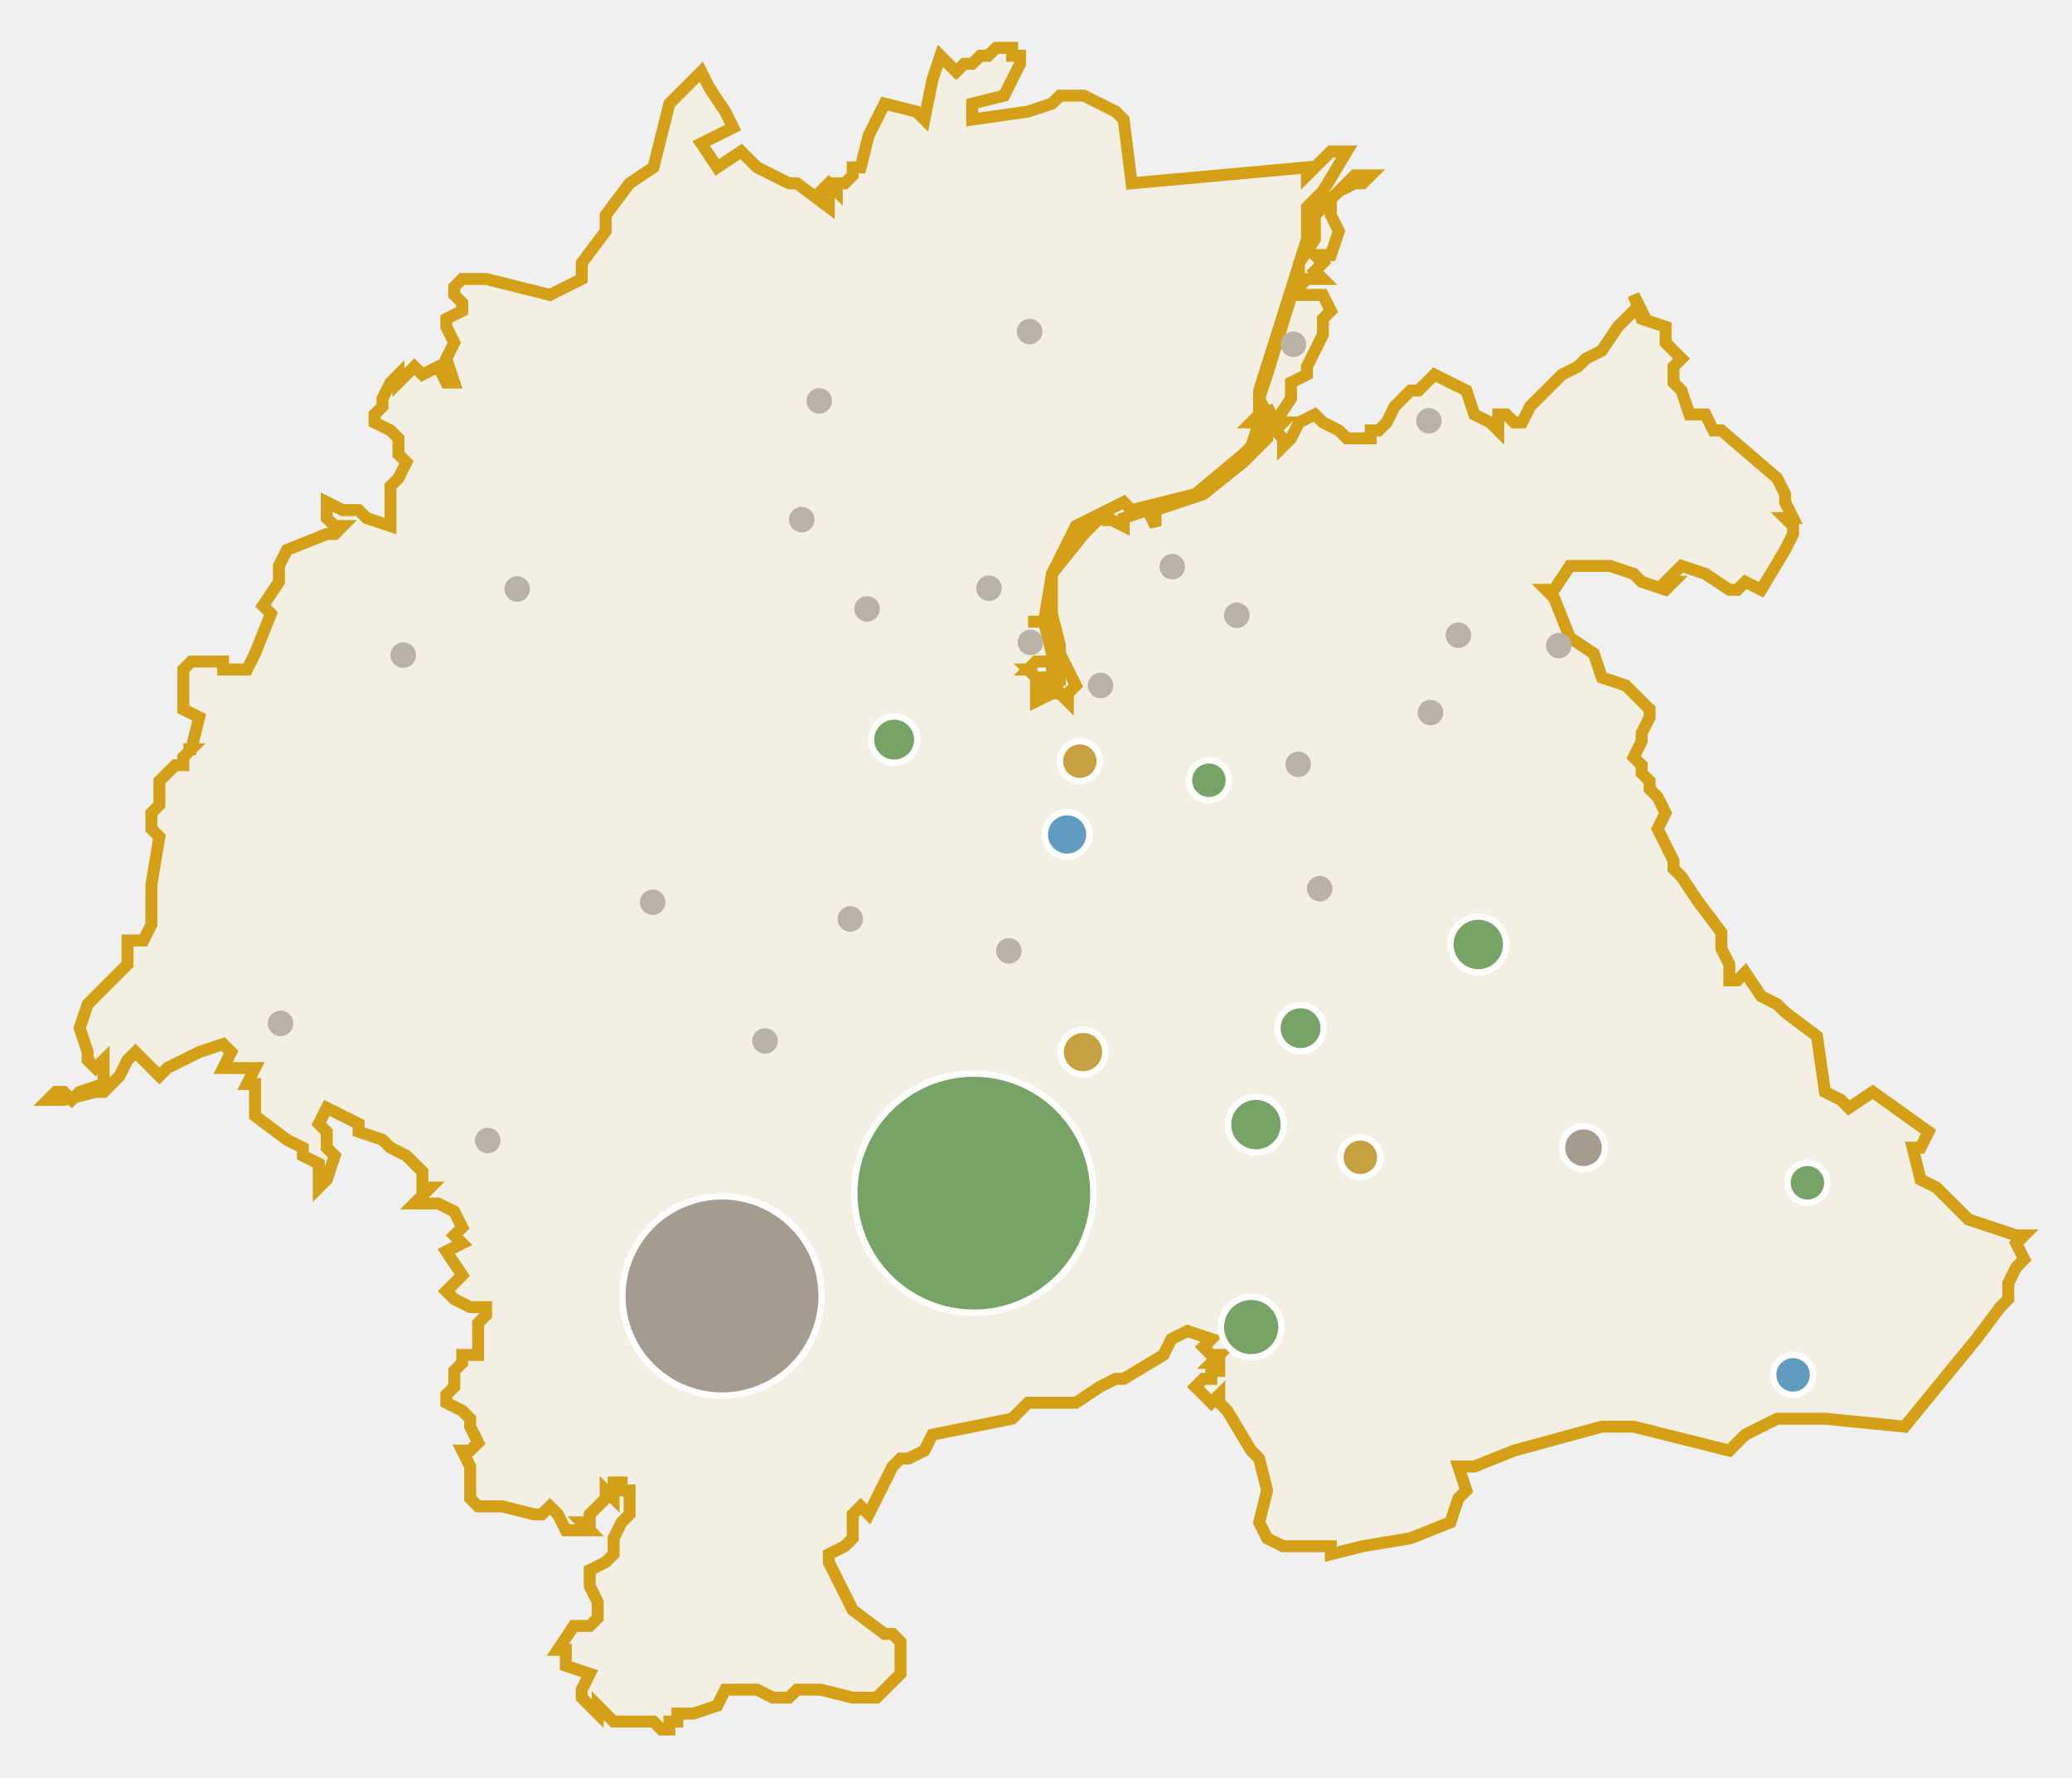
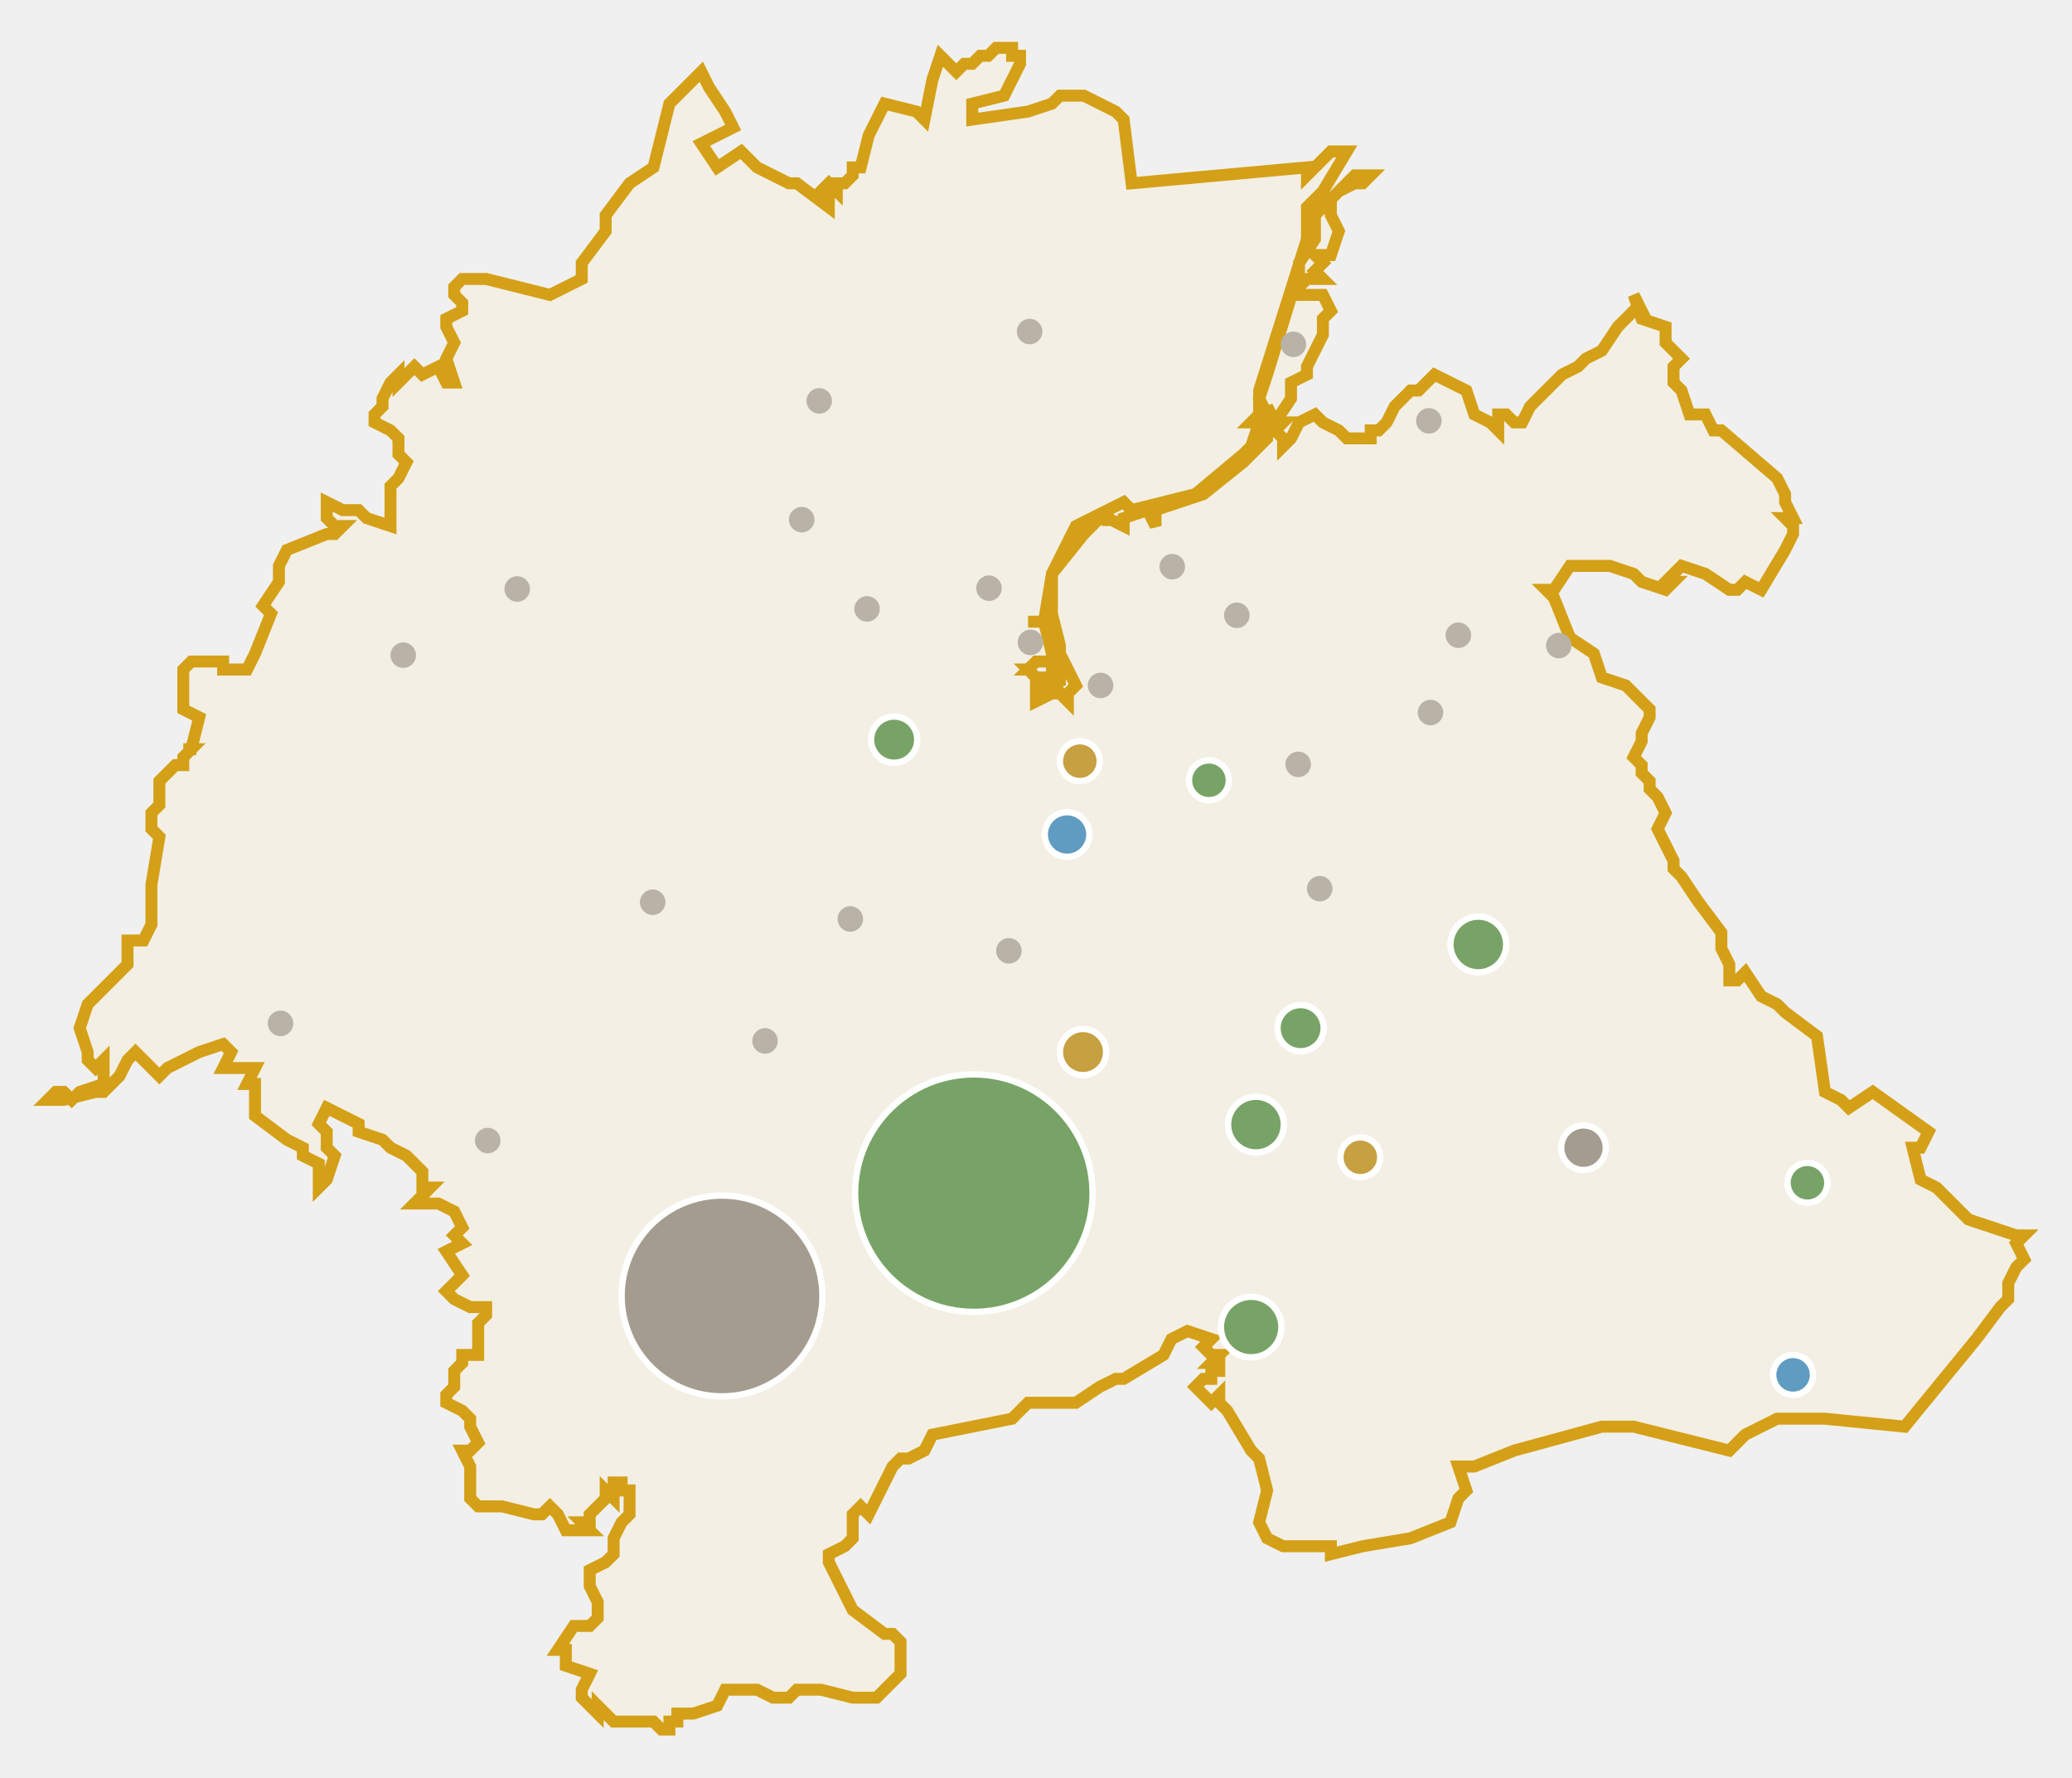
<svg xmlns="http://www.w3.org/2000/svg" viewBox="0 0 260 223" width="260" height="223">
  <path d="M54,149L52,151L55,151L57,152L58,154L57,155L58,156L56,157L58,160L56,162L57,163L59,164L61,164L61,165L60,166L60,170L59,170L58,170L58,171L57,172L57,174L56,175L56,176L58,177L59,178L59,179L60,181L59,182L58,182L59,184L59,188L60,189L61,189L63,189L67,190L68,190L69,189L70,190L71,192L73,192L74,192L73,191L74,191L74,190L75,189L76,188L76,187L77,188L77,187L77,186L78,186L78,187L79,187L79,190L78,191L77,193L77,195L76,196L74,197L74,199L75,201L75,203L74,204L72,204L70,207L71,207L71,209L74,210L73,212L73,213L75,215L75,214L77,216L79,216L82,216L83,217L84,217L84,216L85,216L85,215L86,215L87,215L90,214L91,212L92,212L95,212L97,213L99,213L100,212L103,212L107,213L110,213L112,211L113,210L113,208L113,207L113,206L112,205L111,205L107,202L105,198L104,196L104,195L106,194L107,193L107,192L107,190L108,189L109,190L112,184L113,183L114,183L116,182L117,180L122,179L127,178L129,176L131,176L133,176L135,176L138,174L140,173L141,173L146,170L147,168L149,167L152,168L151,169L152,170L153,170L152,171L153,171L153,172L152,172L152,173L152,172L152,173L151,173L150,174L152,176L153,175L153,176L154,177L157,182L158,183L159,187L158,191L159,193L161,194L164,194L165,194L167,194L167,195L171,194L177,193L182,191L183,188L184,187L183,184L185,184L190,182L201,179L204,179L205,179L209,180L217,182L219,180L223,178L229,178L239,179L248,168L251,164L252,163L252,161L253,159L254,158L253,156L254,155L253,155L247,153L245,151L243,149L241,148L240,144L241,144L242,142L235,137L232,139L231,138L229,137L228,130L224,127L223,126L221,125L219,122L218,123L217,123L217,122L217,121L216,119L216,117L213,113L211,110L210,109L210,108L208,104L209,102L208,100L207,99L207,98L206,97L206,96L205,95L206,93L206,92L207,90L207,89L206,88L205,87L204,86L201,85L200,82L197,80L195,75L194,74L195,74L197,71L202,71L205,72L206,73L209,74L210,73L209,73L211,71L214,72L217,74L218,74L219,73L221,74L224,69L225,67L225,66L224,65L225,65L224,63L224,62L223,60L216,54L215,54L214,52L213,52L212,52L211,49L210,48L210,47L210,46L211,45L210,44L209,43L209,41L206,40L205,37L206,39L205,39L204,40L203,41L201,44L199,45L198,46L196,47L192,51L191,53L190,53L189,52L188,52L188,54L187,53L185,52L184,49L182,48L180,47L179,48L178,49L177,49L176,50L175,51L174,53L173,54L172,54L172,55L170,55L169,55L168,54L166,53L165,52L163,53L162,55L161,56L161,55L160,54L161,53L160,53L162,50L162,48L164,47L164,46L166,42L166,40L167,39L166,37L163,37L163,36L164,35L166,35L165,34L166,33L165,32L166,32L167,32L168,29L167,27L167,25L168,24L170,23L171,23L172,22L171,22L170,22L168,24L165,27L165,30L163,33L163,34L159,47L158,50L159,52L159,51L160,53L159,53L159,54L159,55L156,58L151,62L145,64L145,65L145,66L144,64L141,65L141,66L139,65L139,66L139,65L138,65L136,67L132,72L132,77L133,81L133,82L134,84L135,86L134,87L134,88L134,87L134,88L133,87L132,87L130,88L130,85L129,84L130,84L129,84L130,83L132,83L132,82L131,78L129,78L131,78L132,72L135,66L137,65L139,64L141,63L142,64L150,62L156,57L157,56L158,53L157,53L158,52L158,53L158,49L164,30L164,27L164,26L166,24L169,19L168,19L167,19L164,22L164,21L142,23L141,15L140,14L136,12L133,12L132,13L129,14L122,15L122,13L126,12L128,8L128,7L127,7L127,6L126,6L125,6L124,7L123,7L122,8L121,8L120,9L118,7L117,10L116,15L115,14L111,13L110,15L109,17L108,21L107,21L107,22L106,23L105,23L105,24L104,23L103,24L104,25L104,26L100,23L99,23L95,21L93,19L90,21L88,18L92,16L91,14L89,11L88,9L86,11L84,13L82,21L79,23L76,27L76,29L73,33L73,35L71,36L69,37L65,36L61,35L58,35L57,36L57,37L58,38L58,39L56,40L56,41L57,43L56,45L57,48L56,48L55,46L53,47L52,46L50,48L50,47L49,48L48,50L48,51L47,52L47,53L49,54L50,55L50,57L51,58L50,60L49,61L49,65L49,66L46,65L45,64L43,64L41,63L41,65L42,66L43,66L42,67L41,67L36,69L35,71L35,73L33,76L34,77L32,82L31,84L30,84L29,84L28,84L28,83L27,83L26,83L25,83L24,83L23,84L23,86L23,89L25,90L24,94L23,94L24,94L23,95L23,96L22,96L21,97L20,98L20,101L19,102L19,103L19,104L20,105L19,111L19,113L19,114L19,115L19,116L18,118L16,118L16,121L14,123L13,124L11,126L10,129L11,132L11,133L12,134L13,133L13,134L13,136L10,137L9,138L8,137L7,137L6,138L8,138L12,137L13,137L14,136L15,135L16,133L17,132L19,134L20,135L21,134L23,133L25,132L28,131L29,132L28,134L32,134L31,136L32,136L32,137L32,140L36,143L38,144L38,145L40,146L40,149L41,148L42,145L41,144L41,142L40,141L41,139L45,141L45,142L48,143L49,144L51,145L52,146L53,147L53,149L54,149ZM133,87L132,85L131,85L131,87L133,87ZM133,85L133,83L132,83L132,84L133,86L133,85Z" fill="#f3efe4" stroke="#d4a017" stroke-width="1.5" fill-rule="evenodd" />
  <circle cx="135.5" cy="95.5" r="2.5" fill="#b8860b" fill-opacity="0.75" stroke="#fff" stroke-width="0.8" />
  <circle cx="133.9" cy="104.7" r="2.8" fill="#2f7fb5" fill-opacity="0.75" stroke="#fff" stroke-width="0.8" />
  <circle cx="112.2" cy="92.8" r="2.9" fill="#4f8a3c" fill-opacity="0.75" stroke="#fff" stroke-width="0.8" />
  <circle cx="151.7" cy="97.9" r="2.5" fill="#4f8a3c" fill-opacity="0.75" stroke="#fff" stroke-width="0.8" />
  <circle cx="129.3" cy="80.6" r="1.6" fill="#b9b2a6" />
  <circle cx="138.1" cy="86" r="1.6" fill="#b9b2a6" />
  <circle cx="124.1" cy="73.8" r="1.6" fill="#b9b2a6" />
  <circle cx="108.8" cy="76.4" r="1.6" fill="#b9b2a6" />
  <circle cx="100.6" cy="65.2" r="1.6" fill="#b9b2a6" />
  <circle cx="102.8" cy="50.3" r="1.6" fill="#b9b2a6" />
  <circle cx="129.2" cy="41.6" r="1.6" fill="#b9b2a6" />
  <circle cx="162.3" cy="43.2" r="1.6" fill="#b9b2a6" />
  <circle cx="147.1" cy="71.1" r="1.6" fill="#b9b2a6" />
  <circle cx="155.2" cy="77.2" r="1.6" fill="#b9b2a6" />
  <circle cx="179.3" cy="52.8" r="1.6" fill="#b9b2a6" />
  <circle cx="183" cy="79.7" r="1.6" fill="#b9b2a6" />
  <circle cx="179.5" cy="89.4" r="1.6" fill="#b9b2a6" />
  <circle cx="195.6" cy="81" r="1.6" fill="#b9b2a6" />
  <circle cx="162.9" cy="95.9" r="1.6" fill="#b9b2a6" />
  <circle cx="165.6" cy="111.5" r="1.6" fill="#b9b2a6" />
  <circle cx="170.7" cy="145.2" r="2.5" fill="#b8860b" fill-opacity="0.75" stroke="#fff" stroke-width="0.8" />
  <circle cx="163.2" cy="129" r="2.9" fill="#4f8a3c" fill-opacity="0.75" stroke="#fff" stroke-width="0.8" />
  <circle cx="185.5" cy="118.5" r="3.5" fill="#4f8a3c" fill-opacity="0.75" stroke="#fff" stroke-width="0.8" />
-   <circle cx="198.7" cy="144" r="2.7" fill="#8a8073" fill-opacity="0.75" stroke="#fff" stroke-width="0.8" />
+   <circle cx="198.7" cy="144" r="2.8" fill="#8a8073" fill-opacity="0.75" stroke="#fff" stroke-width="0.8" />
  <circle cx="226.8" cy="148.4" r="2.5" fill="#4f8a3c" fill-opacity="0.75" stroke="#fff" stroke-width="0.8" />
  <circle cx="225" cy="172.5" r="2.5" fill="#2f7fb5" fill-opacity="0.75" stroke="#fff" stroke-width="0.8" />
  <circle cx="157" cy="166.5" r="3.8" fill="#4f8a3c" fill-opacity="0.75" stroke="#fff" stroke-width="0.8" />
-   <circle cx="135.9" cy="132" r="2.8" fill="#b8860b" fill-opacity="0.75" stroke="#fff" stroke-width="0.8" />
+   <circle cx="135.9" cy="132" r="2.9" fill="#b8860b" fill-opacity="0.75" stroke="#fff" stroke-width="0.8" />
  <circle cx="157.6" cy="141.1" r="3.5" fill="#4f8a3c" fill-opacity="0.75" stroke="#fff" stroke-width="0.8" />
-   <circle cx="122.2" cy="149.7" r="15.0" fill="#4f8a3c" fill-opacity="0.75" stroke="#fff" stroke-width="0.8" />
-   <circle cx="90.6" cy="162.6" r="12.5" fill="#8a8073" fill-opacity="0.75" stroke="#fff" stroke-width="0.8" />
+   <circle cx="122.2" cy="149.7" r="14.9" fill="#4f8a3c" fill-opacity="0.75" stroke="#fff" stroke-width="0.8" />
+   <circle cx="90.6" cy="162.6" r="12.6" fill="#8a8073" fill-opacity="0.75" stroke="#fff" stroke-width="0.8" />
  <circle cx="126.6" cy="119.3" r="1.6" fill="#b9b2a6" />
  <circle cx="96" cy="130.6" r="1.6" fill="#b9b2a6" />
  <circle cx="106.7" cy="115.3" r="1.6" fill="#b9b2a6" />
  <circle cx="81.9" cy="113.2" r="1.6" fill="#b9b2a6" />
  <circle cx="35.2" cy="128.4" r="1.6" fill="#b9b2a6" />
  <circle cx="61.2" cy="143.1" r="1.6" fill="#b9b2a6" />
  <circle cx="50.6" cy="82.2" r="1.6" fill="#b9b2a6" />
  <circle cx="64.9" cy="73.9" r="1.6" fill="#b9b2a6" />
</svg>
